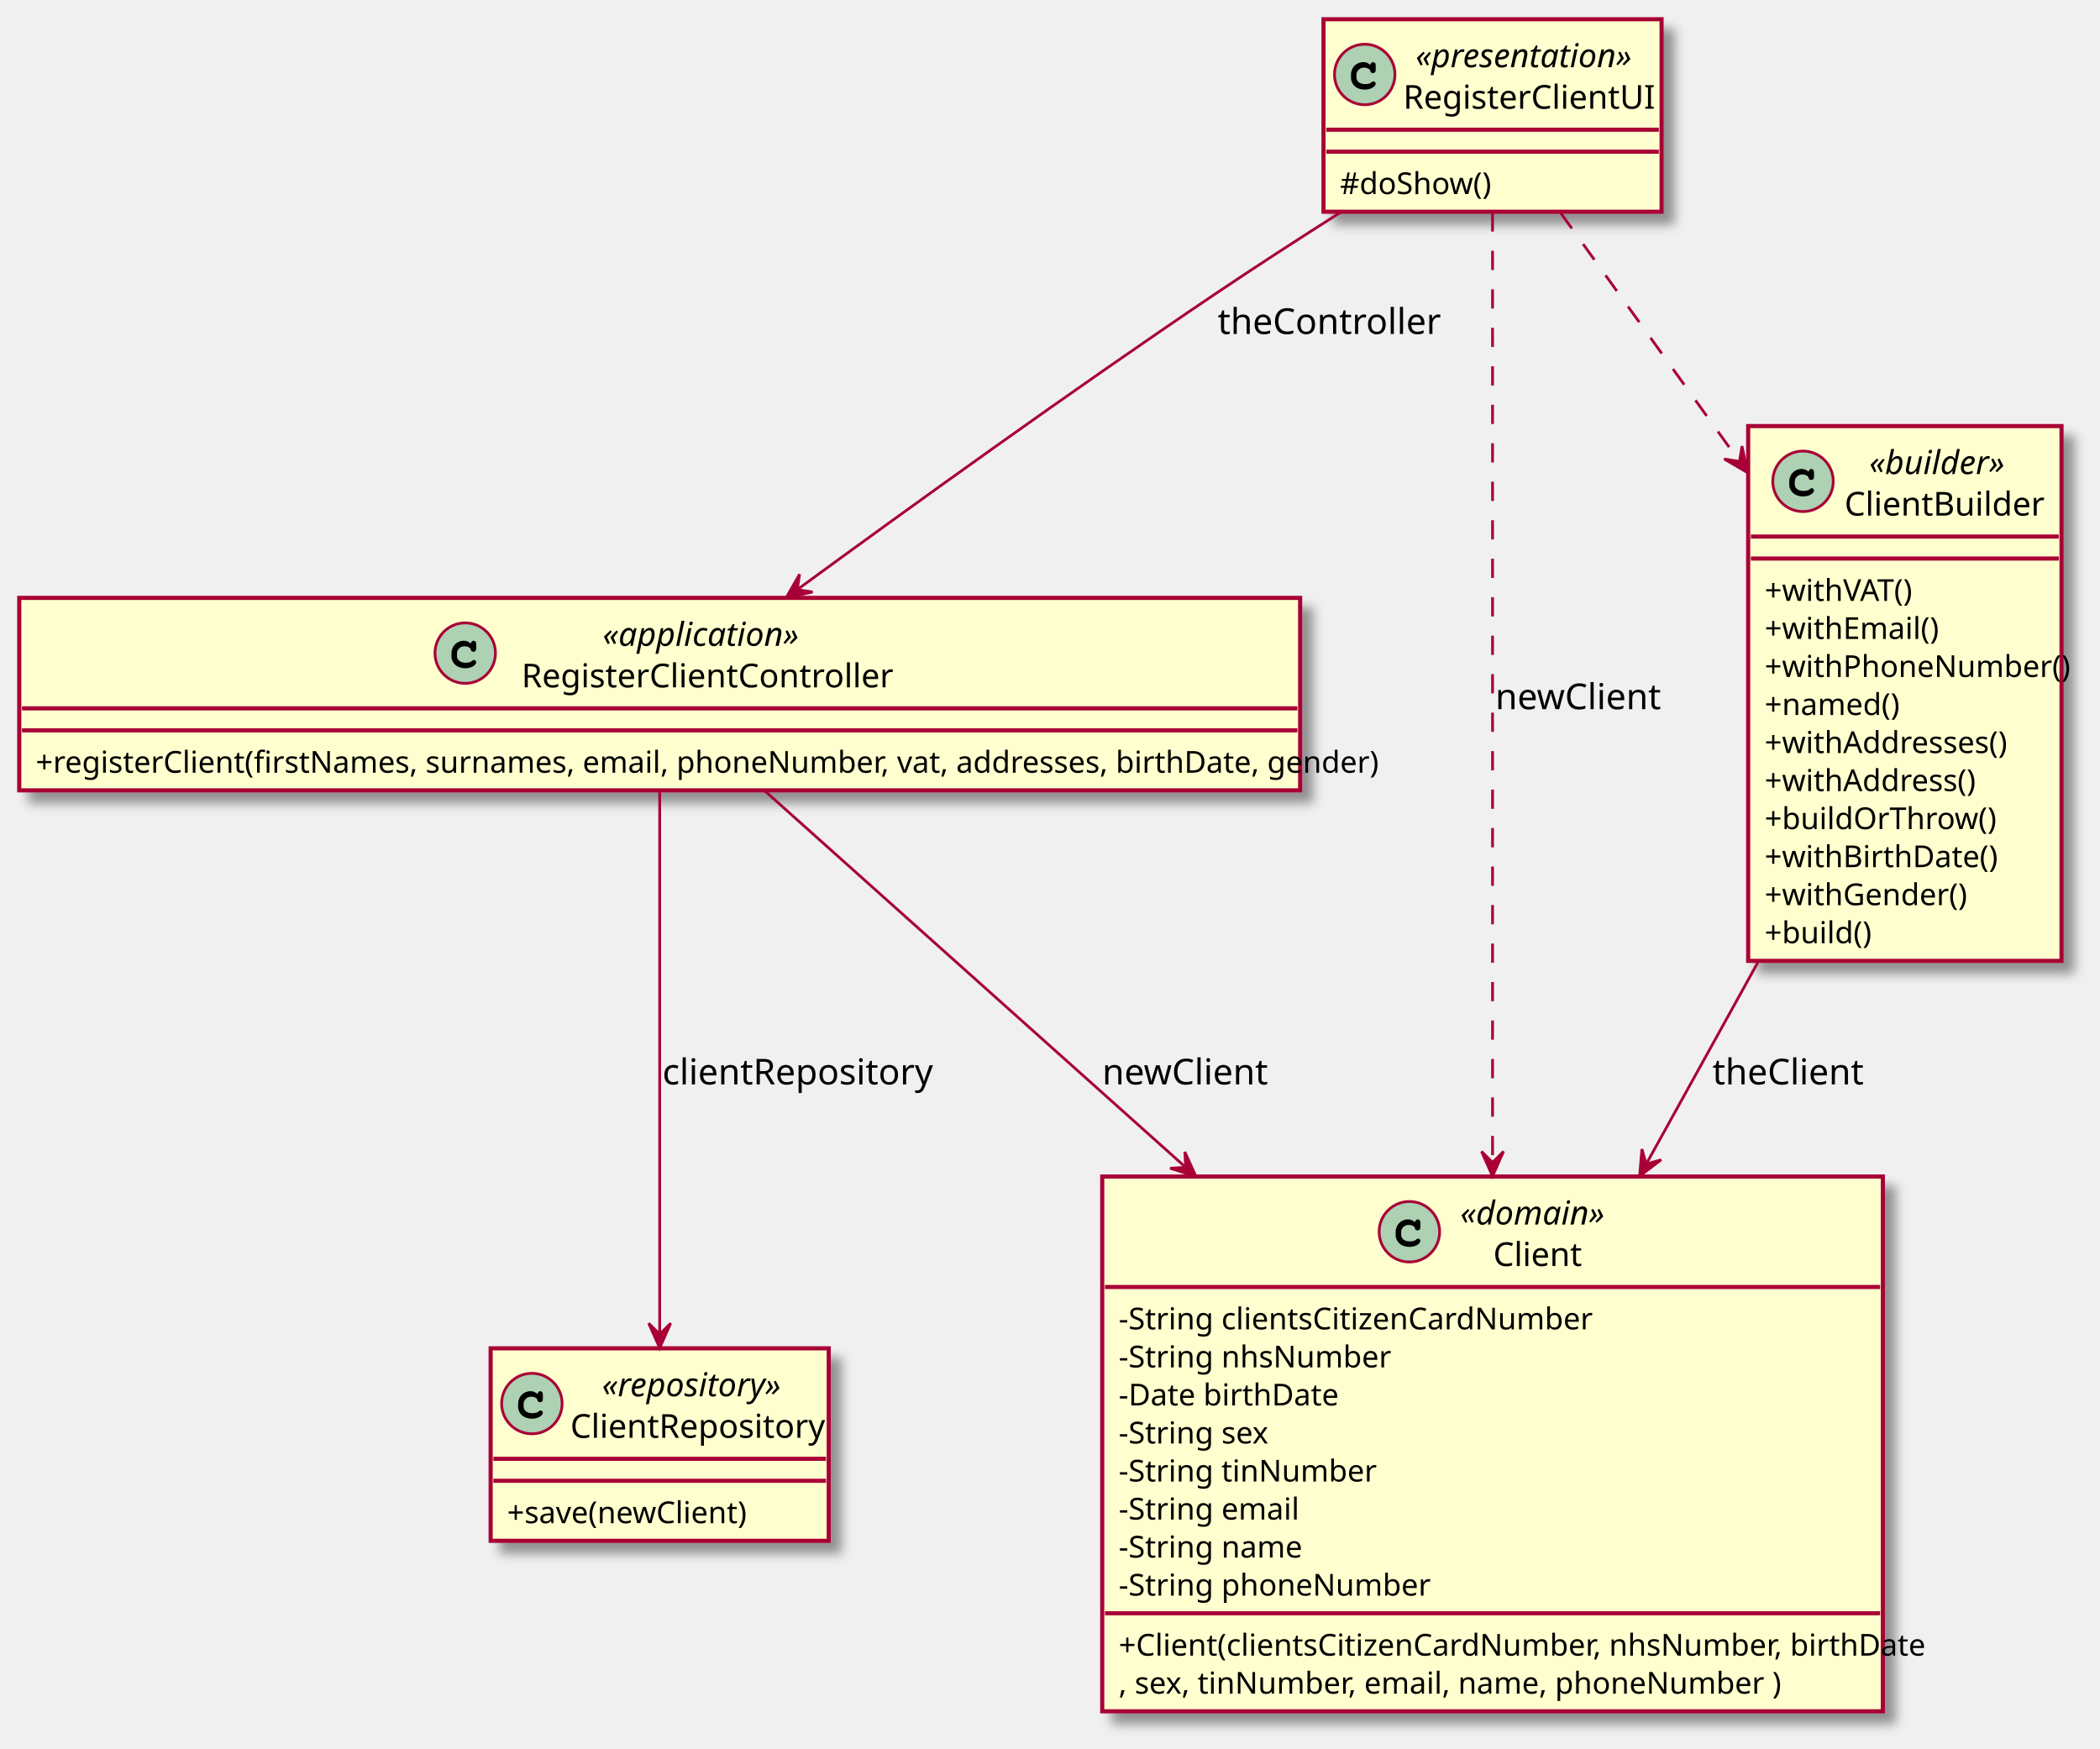
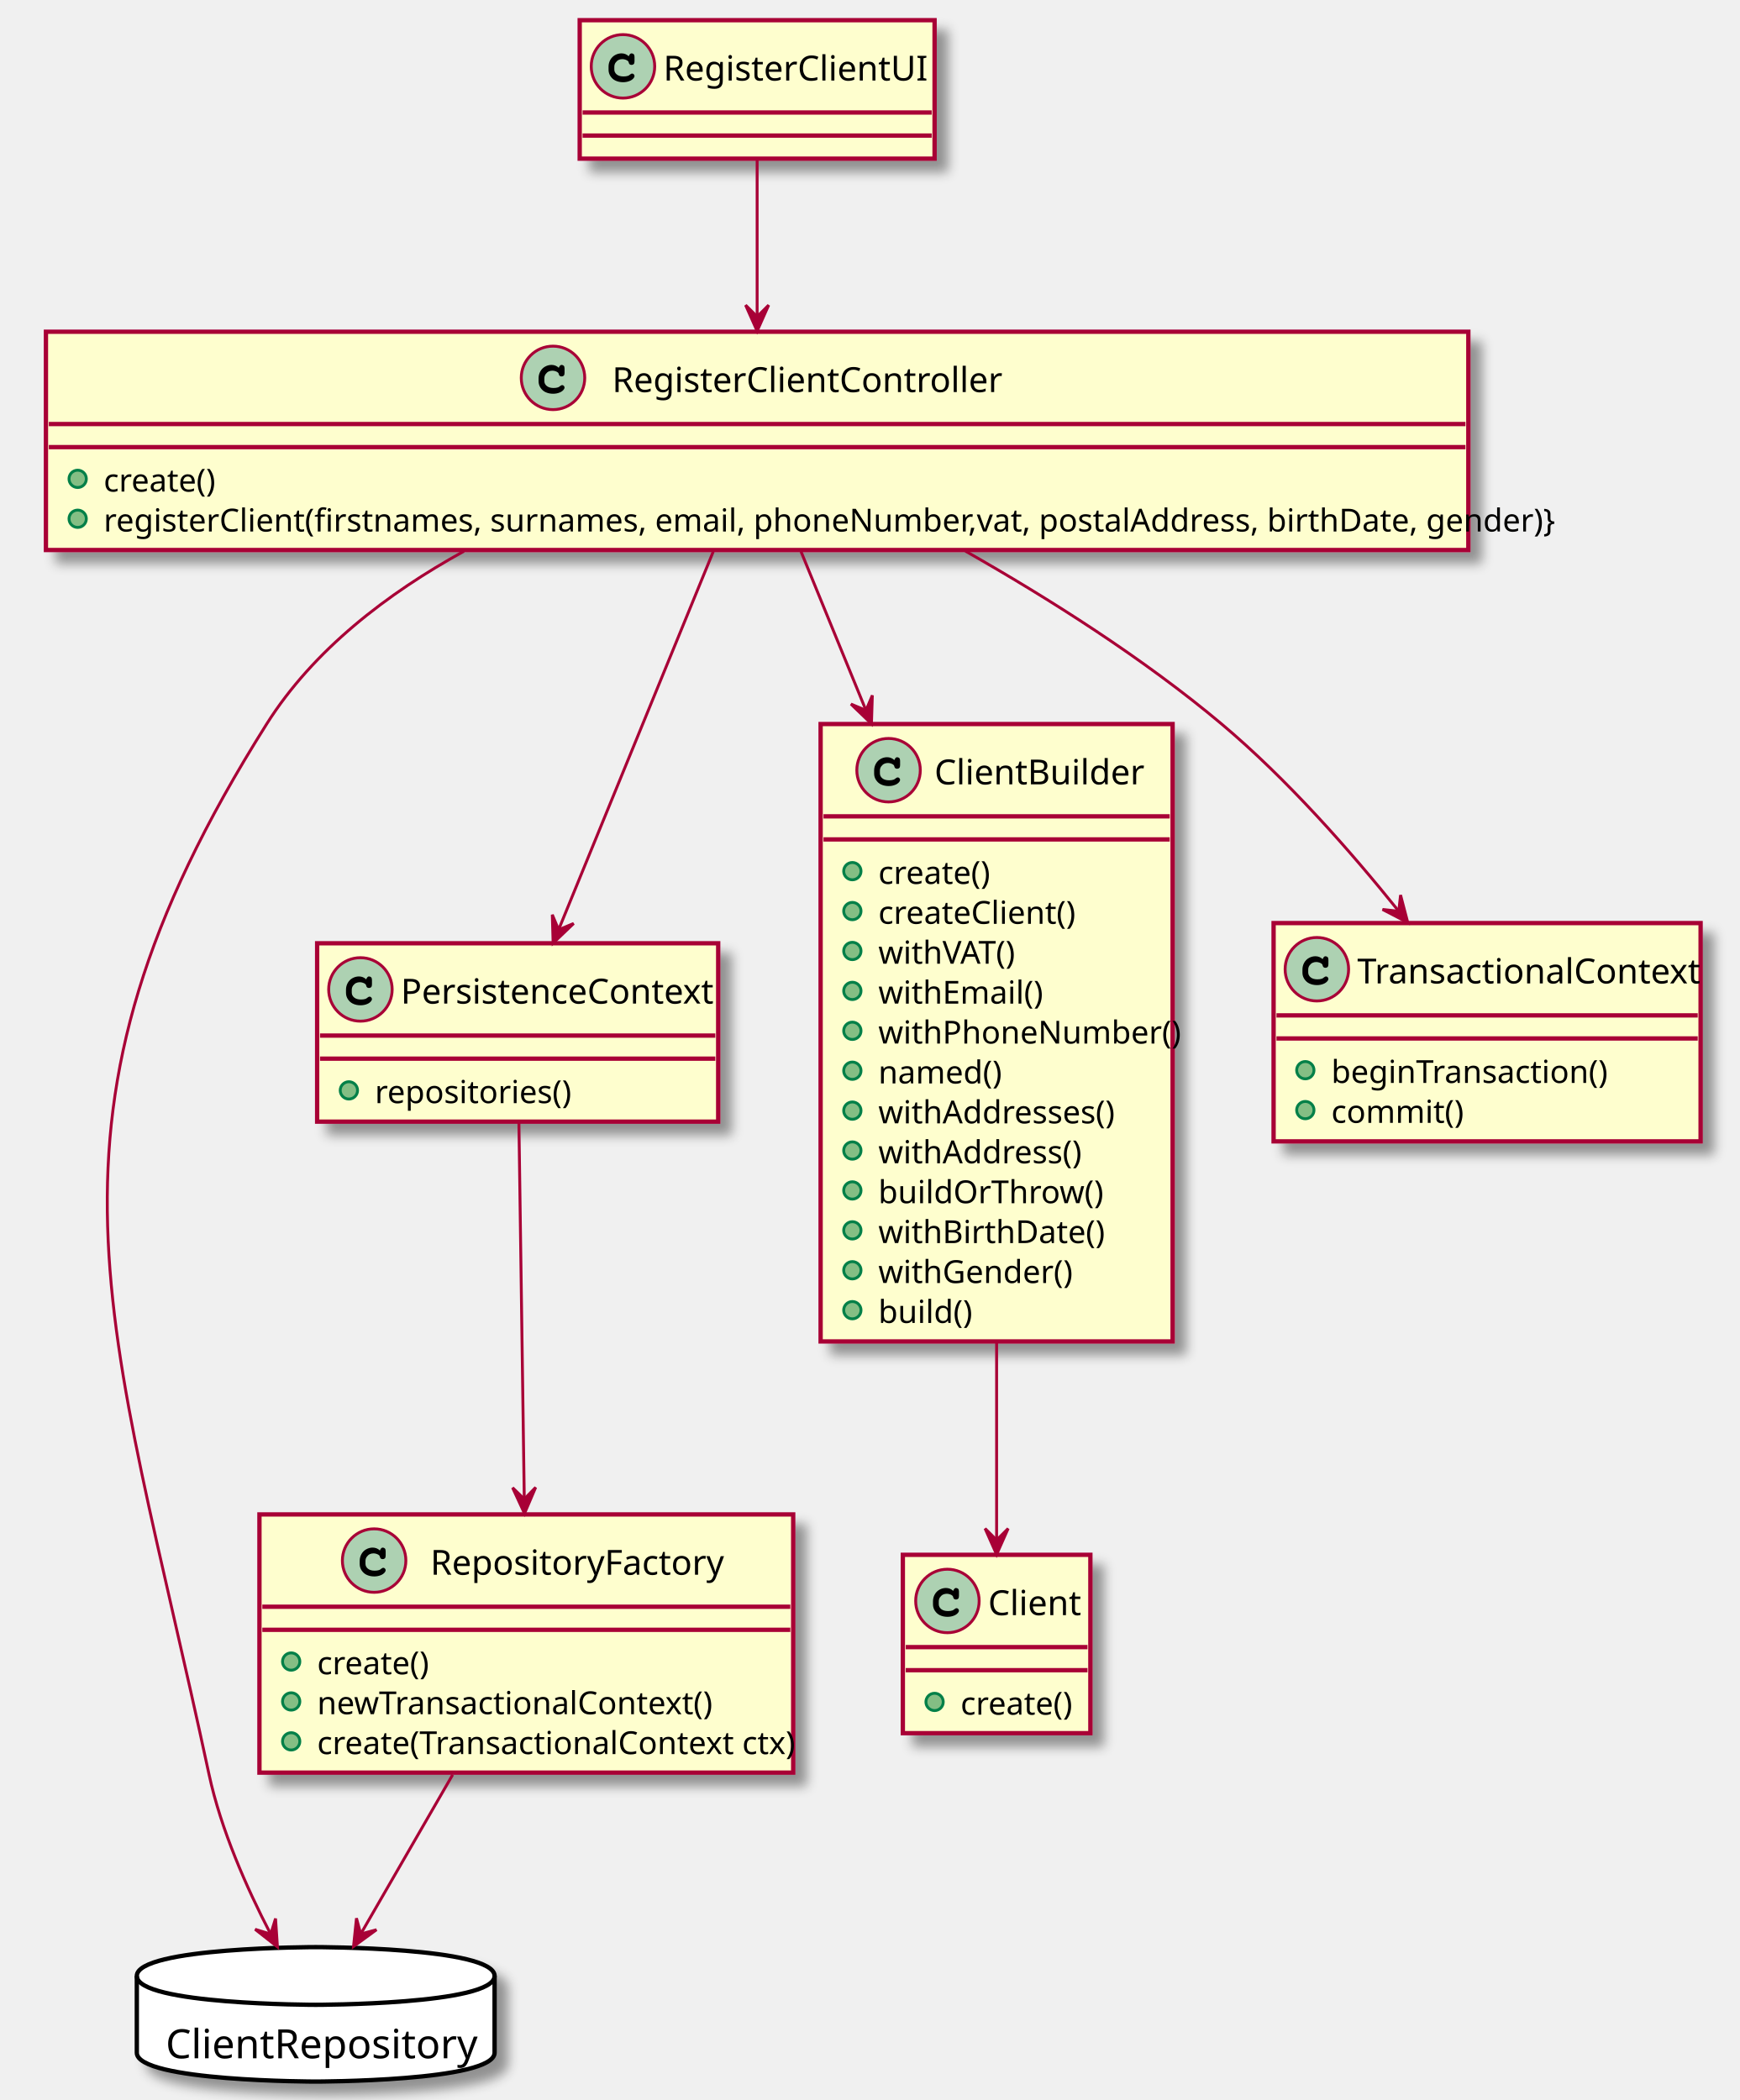
- <svg xmlns="http://www.w3.org/2000/svg" contentScriptType="application/ecmascript" contentStyleType="text/css" height="636px" preserveAspectRatio="none" style="width:764px;height:636px;" version="1.1" viewBox="0 0 764 636" width="764px" zoomAndPan="magnify">
+ <svg xmlns="http://www.w3.org/2000/svg" contentScriptType="application/ecmascript" contentStyleType="text/css" height="728px" preserveAspectRatio="none" style="width:603px;height:728px;" version="1.1" viewBox="0 0 603 728" width="603px" zoomAndPan="magnify">
  <defs>
-     <filter height="300%" id="f1uwm92klzu4pe" width="300%" x="-1" y="-1">
+     <filter height="300%" id="febih78esv2c2" width="300%" x="-1" y="-1">
      <feGaussianBlur result="blurOut" stdDeviation="2.0" />
      <feColorMatrix in="blurOut" result="blurOut2" type="matrix" values="0 0 0 0 0 0 0 0 0 0 0 0 0 0 0 0 0 0 .4 0" />
      <feOffset dx="4.0" dy="4.0" in="blurOut2" result="blurOut3" />
      <feBlend in="SourceGraphic" in2="blurOut3" mode="normal" />
    </filter>
  </defs>
  <g>
-     <rect codeLine="48" fill="#FEFECE" filter="url(#f1uwm92klzu4pe)" height="70.023" id="RegisterClientUI" style="stroke:#A80036;stroke-width:1.5;" width="123" x="481.5" y="7" />
-     <ellipse cx="496.5" cy="27.094" fill="#ADD1B2" rx="11" ry="11" style="stroke:#A80036;stroke-width:1.0;" />
-     <path d="M498.5,23.594 Q498.703,23.094 498.938,22.844 Q499.172,22.594 499.438,22.594 Q499.906,22.594 500.203,22.875 Q500.5,23.156 500.5,23.812 L500.5,25.375 Q500.5,26.031 500.219,26.312 Q499.938,26.594 499.5,26.594 Q499.109,26.594 498.859,26.422 Q498.609,26.25 498.5,25.797 Q498.453,25.484 498.281,25.312 Q497.969,24.984 497.406,24.797 Q496.844,24.594 496.281,24.594 Q495.578,24.594 494.984,24.875 Q494.406,25.156 493.953,25.781 Q493.5,26.406 493.5,27.266 L493.5,28.188 Q493.5,29.219 494.344,29.906 Q495.188,30.594 496.688,30.594 Q497.578,30.594 498.203,30.391 Q498.562,30.281 498.969,29.922 Q499.234,29.719 499.375,29.656 Q499.516,29.594 499.688,29.594 Q500.016,29.594 500.25,29.859 Q500.5,30.109 500.5,30.469 Q500.5,30.812 500.156,31.219 Q499.656,31.812 498.859,32.141 Q497.812,32.594 496.531,32.594 Q495.031,32.594 493.828,32 Q492.859,31.531 492.172,30.516 Q491.5,29.5 491.5,28.297 L491.5,27.203 Q491.5,25.953 492.094,24.859 Q492.703,23.766 493.75,23.188 Q494.812,22.594 496,22.594 Q496.719,22.594 497.344,22.844 Q497.969,23.094 498.5,23.594 Z " fill="#000000" />
-     <text fill="#000000" font-family="sans-serif" font-size="12" font-style="italic" lengthAdjust="spacing" textLength="82" x="515" y="24.457">«presentation»</text>
-     <text fill="#000000" font-family="sans-serif" font-size="12" lengthAdjust="spacing" textLength="91" x="510.5" y="39.551">RegisterClientUI</text>
-     <line style="stroke:#A80036;stroke-width:1.5;" x1="482.5" x2="603.5" y1="47.188" y2="47.188" />
-     <line style="stroke:#A80036;stroke-width:1.5;" x1="482.5" x2="603.5" y1="55.188" y2="55.188" />
-     <text fill="#000000" font-family="sans-serif" font-size="11" lengthAdjust="spacing" textLength="55" x="487.5" y="70.606">#doShow()</text>
-     <rect codeLine="44" fill="#FEFECE" filter="url(#f1uwm92klzu4pe)" height="70.023" id="RegisterClientController" style="stroke:#A80036;stroke-width:1.5;" width="466" x="7" y="217.5" />
-     <ellipse cx="169.25" cy="237.594" fill="#ADD1B2" rx="11" ry="11" style="stroke:#A80036;stroke-width:1.0;" />
-     <path d="M171.25,234.094 Q171.453,233.594 171.688,233.344 Q171.922,233.094 172.188,233.094 Q172.656,233.094 172.953,233.375 Q173.25,233.656 173.25,234.312 L173.25,235.875 Q173.25,236.531 172.969,236.812 Q172.688,237.094 172.25,237.094 Q171.859,237.094 171.609,236.922 Q171.359,236.75 171.25,236.297 Q171.203,235.984 171.031,235.812 Q170.719,235.484 170.156,235.297 Q169.594,235.094 169.031,235.094 Q168.328,235.094 167.734,235.375 Q167.156,235.656 166.703,236.281 Q166.25,236.906 166.25,237.766 L166.25,238.688 Q166.25,239.719 167.094,240.406 Q167.938,241.094 169.438,241.094 Q170.328,241.094 170.953,240.891 Q171.312,240.781 171.719,240.422 Q171.984,240.219 172.125,240.156 Q172.266,240.094 172.438,240.094 Q172.766,240.094 173,240.359 Q173.25,240.609 173.25,240.969 Q173.25,241.312 172.906,241.719 Q172.406,242.312 171.609,242.641 Q170.562,243.094 169.281,243.094 Q167.781,243.094 166.578,242.5 Q165.609,242.031 164.922,241.016 Q164.25,240 164.25,238.797 L164.25,237.703 Q164.25,236.453 164.844,235.359 Q165.453,234.266 166.5,233.688 Q167.562,233.094 168.75,233.094 Q169.469,233.094 170.094,233.344 Q170.719,233.594 171.25,234.094 Z " fill="#000000" />
-     <text fill="#000000" font-family="sans-serif" font-size="12" font-style="italic" lengthAdjust="spacing" textLength="74" x="219.25" y="234.957">«application»</text>
-     <text fill="#000000" font-family="sans-serif" font-size="12" lengthAdjust="spacing" textLength="133" x="189.75" y="250.051">RegisterClientController</text>
-     <line style="stroke:#A80036;stroke-width:1.5;" x1="8" x2="472" y1="257.688" y2="257.688" />
-     <line style="stroke:#A80036;stroke-width:1.5;" x1="8" x2="472" y1="265.688" y2="265.688" />
-     <text fill="#000000" font-family="sans-serif" font-size="11" lengthAdjust="spacing" textLength="454" x="13" y="281.106">+registerClient(firstNames, surnames, email, phoneNumber, vat, addresses, birthDate, gender)</text>
-     <rect codeLine="10" fill="#FEFECE" filter="url(#f1uwm92klzu4pe)" height="194.547" id="Client" style="stroke:#A80036;stroke-width:1.5;" width="284" x="401" y="428" />
-     <ellipse cx="512.75" cy="448.094" fill="#ADD1B2" rx="11" ry="11" style="stroke:#A80036;stroke-width:1.0;" />
-     <path d="M514.75,444.594 Q514.953,444.094 515.188,443.844 Q515.422,443.594 515.688,443.594 Q516.156,443.594 516.453,443.875 Q516.75,444.156 516.75,444.812 L516.75,446.375 Q516.75,447.031 516.469,447.312 Q516.188,447.594 515.75,447.594 Q515.359,447.594 515.109,447.422 Q514.859,447.25 514.75,446.797 Q514.703,446.484 514.531,446.312 Q514.219,445.984 513.656,445.797 Q513.094,445.594 512.531,445.594 Q511.828,445.594 511.234,445.875 Q510.656,446.156 510.203,446.781 Q509.75,447.406 509.75,448.266 L509.75,449.188 Q509.75,450.219 510.594,450.906 Q511.438,451.594 512.938,451.594 Q513.828,451.594 514.453,451.391 Q514.812,451.281 515.219,450.922 Q515.484,450.719 515.625,450.656 Q515.766,450.594 515.938,450.594 Q516.266,450.594 516.5,450.859 Q516.75,451.109 516.75,451.469 Q516.75,451.812 516.406,452.219 Q515.906,452.812 515.109,453.141 Q514.062,453.594 512.781,453.594 Q511.281,453.594 510.078,453 Q509.109,452.531 508.422,451.516 Q507.75,450.5 507.75,449.297 L507.75,448.203 Q507.75,446.953 508.344,445.859 Q508.953,444.766 510,444.188 Q511.062,443.594 512.25,443.594 Q512.969,443.594 513.594,443.844 Q514.219,444.094 514.75,444.594 Z " fill="#000000" />
-     <text fill="#000000" font-family="sans-serif" font-size="12" font-style="italic" lengthAdjust="spacing" textLength="56" x="531.25" y="445.457">«domain»</text>
-     <text fill="#000000" font-family="sans-serif" font-size="12" lengthAdjust="spacing" textLength="32" x="543.25" y="460.551">Client</text>
-     <line style="stroke:#A80036;stroke-width:1.5;" x1="402" x2="684" y1="468.188" y2="468.188" />
-     <text fill="#000000" font-family="sans-serif" font-size="11" lengthAdjust="spacing" textLength="158" x="407" y="483.606">-String clientsCitizenCardNumber</text>
-     <text fill="#000000" font-family="sans-serif" font-size="11" lengthAdjust="spacing" textLength="90" x="407" y="497.442">-String nhsNumber</text>
-     <text fill="#000000" font-family="sans-serif" font-size="11" lengthAdjust="spacing" textLength="72" x="407" y="511.278">-Date birthDate</text>
-     <text fill="#000000" font-family="sans-serif" font-size="11" lengthAdjust="spacing" textLength="53" x="407" y="525.114">-String sex</text>
-     <text fill="#000000" font-family="sans-serif" font-size="11" lengthAdjust="spacing" textLength="83" x="407" y="538.95">-String tinNumber</text>
-     <text fill="#000000" font-family="sans-serif" font-size="11" lengthAdjust="spacing" textLength="59" x="407" y="552.786">-String email</text>
-     <text fill="#000000" font-family="sans-serif" font-size="11" lengthAdjust="spacing" textLength="61" x="407" y="566.622">-String name</text>
-     <text fill="#000000" font-family="sans-serif" font-size="11" lengthAdjust="spacing" textLength="102" x="407" y="580.458">-String phoneNumber</text>
-     <line style="stroke:#A80036;stroke-width:1.5;" x1="402" x2="684" y1="586.875" y2="586.875" />
-     <text fill="#000000" font-family="sans-serif" font-size="11" lengthAdjust="spacing" textLength="269" x="407" y="602.294">+Client(clientsCitizenCardNumber, nhsNumber, birthDate</text>
-     <text fill="#000000" font-family="sans-serif" font-size="11" lengthAdjust="spacing" textLength="220" x="407" y="616.13">, sex, tinNumber, email, name, phoneNumber )</text>
-     <rect codeLine="22" fill="#FEFECE" filter="url(#f1uwm92klzu4pe)" height="70.023" id="ClientRepository" style="stroke:#A80036;stroke-width:1.5;" width="123" x="178.5" y="490.5" />
-     <ellipse cx="193.5" cy="510.594" fill="#ADD1B2" rx="11" ry="11" style="stroke:#A80036;stroke-width:1.0;" />
-     <path d="M195.5,507.094 Q195.703,506.594 195.938,506.344 Q196.172,506.094 196.438,506.094 Q196.906,506.094 197.203,506.375 Q197.5,506.656 197.5,507.312 L197.5,508.875 Q197.5,509.531 197.219,509.812 Q196.938,510.094 196.5,510.094 Q196.109,510.094 195.859,509.922 Q195.609,509.75 195.5,509.297 Q195.453,508.984 195.281,508.812 Q194.969,508.484 194.406,508.297 Q193.844,508.094 193.281,508.094 Q192.578,508.094 191.984,508.375 Q191.406,508.656 190.953,509.281 Q190.5,509.906 190.5,510.766 L190.5,511.688 Q190.5,512.719 191.344,513.406 Q192.188,514.094 193.688,514.094 Q194.578,514.094 195.203,513.891 Q195.562,513.781 195.969,513.422 Q196.234,513.219 196.375,513.156 Q196.516,513.094 196.688,513.094 Q197.016,513.094 197.25,513.359 Q197.5,513.609 197.5,513.969 Q197.5,514.312 197.156,514.719 Q196.656,515.312 195.859,515.641 Q194.812,516.094 193.531,516.094 Q192.031,516.094 190.828,515.5 Q189.859,515.031 189.172,514.016 Q188.5,513 188.5,511.797 L188.5,510.703 Q188.5,509.453 189.094,508.359 Q189.703,507.266 190.75,506.688 Q191.812,506.094 193,506.094 Q193.719,506.094 194.344,506.344 Q194.969,506.594 195.5,507.094 Z " fill="#000000" />
-     <text fill="#000000" font-family="sans-serif" font-size="12" font-style="italic" lengthAdjust="spacing" textLength="68" x="219" y="507.957">«repository»</text>
-     <text fill="#000000" font-family="sans-serif" font-size="12" lengthAdjust="spacing" textLength="91" x="207.5" y="523.051">ClientRepository</text>
-     <line style="stroke:#A80036;stroke-width:1.5;" x1="179.5" x2="300.5" y1="530.688" y2="530.688" />
-     <line style="stroke:#A80036;stroke-width:1.5;" x1="179.5" x2="300.5" y1="538.688" y2="538.688" />
-     <text fill="#000000" font-family="sans-serif" font-size="11" lengthAdjust="spacing" textLength="86" x="184.5" y="554.106">+save(newClient)</text>
-     <rect codeLine="27" fill="#FEFECE" filter="url(#f1uwm92klzu4pe)" height="194.547" id="ClientBuilder" style="stroke:#A80036;stroke-width:1.5;" width="114" x="636" y="155" />
-     <ellipse cx="655.95" cy="175.094" fill="#ADD1B2" rx="11" ry="11" style="stroke:#A80036;stroke-width:1.0;" />
-     <path d="M657.95,171.594 Q658.153,171.094 658.388,170.844 Q658.622,170.594 658.888,170.594 Q659.356,170.594 659.653,170.875 Q659.95,171.156 659.95,171.812 L659.95,173.375 Q659.95,174.031 659.669,174.312 Q659.388,174.594 658.95,174.594 Q658.559,174.594 658.309,174.422 Q658.059,174.25 657.95,173.797 Q657.903,173.484 657.731,173.312 Q657.419,172.984 656.856,172.797 Q656.294,172.594 655.731,172.594 Q655.028,172.594 654.434,172.875 Q653.856,173.156 653.403,173.781 Q652.95,174.406 652.95,175.266 L652.95,176.188 Q652.95,177.219 653.794,177.906 Q654.638,178.594 656.138,178.594 Q657.028,178.594 657.653,178.391 Q658.013,178.281 658.419,177.922 Q658.684,177.719 658.825,177.656 Q658.966,177.594 659.138,177.594 Q659.466,177.594 659.7,177.859 Q659.95,178.109 659.95,178.469 Q659.95,178.812 659.606,179.219 Q659.106,179.812 658.309,180.141 Q657.263,180.594 655.981,180.594 Q654.481,180.594 653.278,180 Q652.309,179.531 651.622,178.516 Q650.95,177.5 650.95,176.297 L650.95,175.203 Q650.95,173.953 651.544,172.859 Q652.153,171.766 653.2,171.188 Q654.263,170.594 655.45,170.594 Q656.169,170.594 656.794,170.844 Q657.419,171.094 657.95,171.594 Z " fill="#000000" />
-     <text fill="#000000" font-family="sans-serif" font-size="12" font-style="italic" lengthAdjust="spacing" textLength="53" x="680.05" y="172.457">«builder»</text>
-     <text fill="#000000" font-family="sans-serif" font-size="12" lengthAdjust="spacing" textLength="71" x="671.05" y="187.551">ClientBuilder</text>
-     <line style="stroke:#A80036;stroke-width:1.5;" x1="637" x2="749" y1="195.188" y2="195.188" />
-     <line style="stroke:#A80036;stroke-width:1.5;" x1="637" x2="749" y1="203.188" y2="203.188" />
-     <text fill="#000000" font-family="sans-serif" font-size="11" lengthAdjust="spacing" textLength="57" x="642" y="218.606">+withVAT()</text>
-     <text fill="#000000" font-family="sans-serif" font-size="11" lengthAdjust="spacing" textLength="59" x="642" y="232.442">+withEmail()</text>
-     <text fill="#000000" font-family="sans-serif" font-size="11" lengthAdjust="spacing" textLength="102" x="642" y="246.278">+withPhoneNumber()</text>
-     <text fill="#000000" font-family="sans-serif" font-size="11" lengthAdjust="spacing" textLength="46" x="642" y="260.114">+named()</text>
-     <text fill="#000000" font-family="sans-serif" font-size="11" lengthAdjust="spacing" textLength="89" x="642" y="273.95">+withAddresses()</text>
-     <text fill="#000000" font-family="sans-serif" font-size="11" lengthAdjust="spacing" textLength="77" x="642" y="287.786">+withAddress()</text>
-     <text fill="#000000" font-family="sans-serif" font-size="11" lengthAdjust="spacing" textLength="80" x="642" y="301.622">+buildOrThrow()</text>
-     <text fill="#000000" font-family="sans-serif" font-size="11" lengthAdjust="spacing" textLength="79" x="642" y="315.458">+withBirthDate()</text>
-     <text fill="#000000" font-family="sans-serif" font-size="11" lengthAdjust="spacing" textLength="71" x="642" y="329.294">+withGender()</text>
-     <text fill="#000000" font-family="sans-serif" font-size="11" lengthAdjust="spacing" textLength="36" x="642" y="343.13">+build()</text>
-     <path codeLine="53" d="M487.86,77.15 C472.87,86.65 456.72,97.08 442,107 C389.56,142.33 330.91,184.61 290.37,214.27 " fill="none" id="RegisterClientUI-to-RegisterClientController" style="stroke:#A80036;stroke-width:1.0;" />
-     <polygon fill="#A80036" points="286.01,217.46,295.632,215.359,290.041,214.501,290.898,208.91,286.01,217.46" style="stroke:#A80036;stroke-width:1.0;" />
-     <text fill="#000000" font-family="sans-serif" font-size="13" lengthAdjust="spacing" textLength="73" x="443" y="121.495">theController</text>
-     <path codeLine="54" d="M278.07,287.55 C316.41,321.84 377.42,376.41 431.24,424.54 " fill="none" id="RegisterClientController-to-Client" style="stroke:#A80036;stroke-width:1.0;" />
-     <polygon fill="#A80036" points="435.1,428,431.05,419.022,431.37,424.67,425.722,424.99,435.1,428" style="stroke:#A80036;stroke-width:1.0;" />
-     <text fill="#000000" font-family="sans-serif" font-size="13" lengthAdjust="spacing" textLength="56" x="401" y="394.495">newClient</text>
-     <path codeLine="55" d="M240,287.55 C240,337.95 240,432.18 240,485.36 " fill="none" id="RegisterClientController-to-ClientRepository" style="stroke:#A80036;stroke-width:1.0;" />
-     <polygon fill="#A80036" points="240,490.38,244,481.38,240,485.38,236,481.38,240,490.38" style="stroke:#A80036;stroke-width:1.0;" />
-     <text fill="#000000" font-family="sans-serif" font-size="13" lengthAdjust="spacing" textLength="93" x="241" y="394.495">clientRepository</text>
-     <path codeLine="59" d="M543,77.24 C543,148.3 543,314.2 543,422.75 " fill="none" id="RegisterClientUI-to-Client" style="stroke:#A80036;stroke-width:1.0;stroke-dasharray:7.0,7.0;" />
-     <polygon fill="#A80036" points="543,427.88,547,418.88,543,422.88,539,418.88,543,427.88" style="stroke:#A80036;stroke-width:1.0;" />
-     <text fill="#000000" font-family="sans-serif" font-size="13" lengthAdjust="spacing" textLength="56" x="544" y="257.995">newClient</text>
-     <path codeLine="61" d="M639.48,350.19 C626.33,373.94 612.22,399.44 598.96,423.39 " fill="none" id="ClientBuilder-to-Client" style="stroke:#A80036;stroke-width:1.0;" />
-     <polygon fill="#A80036" points="596.5,427.85,604.353,421.906,598.917,423.473,597.35,418.038,596.5,427.85" style="stroke:#A80036;stroke-width:1.0;" />
-     <text fill="#000000" font-family="sans-serif" font-size="13" lengthAdjust="spacing" textLength="51" x="623" y="394.495">theClient</text>
-     <path codeLine="62" d="M567.77,77.43 C585.45,102 610.02,136.16 632.72,167.71 " fill="none" id="RegisterClientUI-to-ClientBuilder" style="stroke:#A80036;stroke-width:1.0;stroke-dasharray:7.0,7.0;" />
-     <polygon fill="#A80036" points="635.76,171.94,633.758,162.297,632.843,167.879,627.261,166.964,635.76,171.94" style="stroke:#A80036;stroke-width:1.0;" />
+     <path d="M47.42,685 C47.42,675 109.42,675 109.42,675 C109.42,675 171.42,675 171.42,685 L171.42,711.609 C171.42,721.609 109.42,721.609 109.42,721.609 C109.42,721.609 47.42,721.609 47.42,711.609 L47.42,685 " fill="#FFFFFF" filter="url(#febih78esv2c2)" style="stroke:#000000;stroke-width:1.5;" />
+     <path d="M47.42,685 C47.42,695 109.42,695 109.42,695 C109.42,695 171.42,695 171.42,685 " fill="none" style="stroke:#000000;stroke-width:1.5;" />
+     <text fill="#000000" font-family="sans-serif" font-size="14" lengthAdjust="spacing" textLength="104" x="57.42" y="713.533">ClientRepository</text>
+     <rect codeLine="1" fill="#FEFECE" filter="url(#febih78esv2c2)" height="48" id="RegisterClientUI" style="stroke:#A80036;stroke-width:1.5;" width="123" x="200.92" y="7" />
+     <ellipse cx="215.92" cy="23" fill="#ADD1B2" rx="11" ry="11" style="stroke:#A80036;stroke-width:1.0;" />
+     <path d="M217.92,19.5 Q218.123,19 218.357,18.75 Q218.592,18.5 218.857,18.5 Q219.326,18.5 219.623,18.781 Q219.92,19.062 219.92,19.719 L219.92,21.281 Q219.92,21.938 219.639,22.219 Q219.357,22.5 218.92,22.5 Q218.529,22.5 218.279,22.328 Q218.029,22.156 217.92,21.703 Q217.873,21.391 217.701,21.219 Q217.389,20.891 216.826,20.703 Q216.264,20.5 215.701,20.5 Q214.998,20.5 214.404,20.781 Q213.826,21.062 213.373,21.688 Q212.92,22.312 212.92,23.172 L212.92,24.094 Q212.92,25.125 213.764,25.812 Q214.607,26.5 216.107,26.5 Q216.998,26.5 217.623,26.297 Q217.982,26.188 218.389,25.828 Q218.654,25.625 218.795,25.562 Q218.936,25.5 219.107,25.5 Q219.436,25.5 219.67,25.766 Q219.92,26.016 219.92,26.375 Q219.92,26.719 219.576,27.125 Q219.076,27.719 218.279,28.047 Q217.232,28.5 215.951,28.5 Q214.451,28.5 213.248,27.906 Q212.279,27.438 211.592,26.422 Q210.92,25.406 210.92,24.203 L210.92,23.109 Q210.92,21.859 211.514,20.766 Q212.123,19.672 213.17,19.094 Q214.232,18.5 215.42,18.5 Q216.139,18.5 216.764,18.75 Q217.389,19 217.92,19.5 Z " fill="#000000" />
+     <text fill="#000000" font-family="sans-serif" font-size="12" lengthAdjust="spacing" textLength="91" x="229.92" y="27.91">RegisterClientUI</text>
+     <line style="stroke:#A80036;stroke-width:1.5;" x1="201.92" x2="322.92" y1="39" y2="39" />
+     <line style="stroke:#A80036;stroke-width:1.5;" x1="201.92" x2="322.92" y1="47" y2="47" />
+     <rect codeLine="4" fill="#FEFECE" filter="url(#febih78esv2c2)" height="75.672" id="RegisterClientController" style="stroke:#A80036;stroke-width:1.5;" width="493" x="15.92" y="115" />
+     <ellipse cx="191.67" cy="131" fill="#ADD1B2" rx="11" ry="11" style="stroke:#A80036;stroke-width:1.0;" />
+     <path d="M193.67,127.5 Q193.873,127 194.107,126.75 Q194.342,126.5 194.607,126.5 Q195.076,126.5 195.373,126.781 Q195.67,127.062 195.67,127.719 L195.67,129.281 Q195.67,129.938 195.389,130.219 Q195.107,130.5 194.67,130.5 Q194.279,130.5 194.029,130.328 Q193.779,130.156 193.67,129.703 Q193.623,129.391 193.451,129.219 Q193.139,128.891 192.576,128.703 Q192.014,128.5 191.451,128.5 Q190.748,128.5 190.154,128.781 Q189.576,129.062 189.123,129.688 Q188.67,130.312 188.67,131.172 L188.67,132.094 Q188.67,133.125 189.514,133.812 Q190.357,134.5 191.857,134.5 Q192.748,134.5 193.373,134.297 Q193.732,134.188 194.139,133.828 Q194.404,133.625 194.545,133.562 Q194.686,133.5 194.857,133.5 Q195.186,133.5 195.42,133.766 Q195.67,134.016 195.67,134.375 Q195.67,134.719 195.326,135.125 Q194.826,135.719 194.029,136.047 Q192.982,136.5 191.701,136.5 Q190.201,136.5 188.998,135.906 Q188.029,135.438 187.342,134.422 Q186.67,133.406 186.67,132.203 L186.67,131.109 Q186.67,129.859 187.264,128.766 Q187.873,127.672 188.92,127.094 Q189.982,126.5 191.17,126.5 Q191.889,126.5 192.514,126.75 Q193.139,127 193.67,127.5 Z " fill="#000000" />
+     <text fill="#000000" font-family="sans-serif" font-size="12" lengthAdjust="spacing" textLength="133" x="212.17" y="135.91">RegisterClientController</text>
+     <line style="stroke:#A80036;stroke-width:1.5;" x1="16.92" x2="507.92" y1="147" y2="147" />
+     <line style="stroke:#A80036;stroke-width:1.5;" x1="16.92" x2="507.92" y1="155" y2="155" />
+     <ellipse cx="26.92" cy="166" fill="#84BE84" rx="3" ry="3" style="stroke:#038048;stroke-width:1.0;" />
+     <text fill="#000000" font-family="sans-serif" font-size="11" lengthAdjust="spacing" textLength="39" x="35.92" y="170.419">create()</text>
+     <ellipse cx="26.92" cy="179.836" fill="#84BE84" rx="3" ry="3" style="stroke:#038048;stroke-width:1.0;" />
+     <text fill="#000000" font-family="sans-serif" font-size="11" lengthAdjust="spacing" textLength="467" x="35.92" y="184.255">registerClient(firstnames, surnames, email, phoneNumber,vat, postalAddress, birthDate, gender)}</text>
+     <rect codeLine="10" fill="#FEFECE" filter="url(#febih78esv2c2)" height="61.836" id="PersistenceContext" style="stroke:#A80036;stroke-width:1.5;" width="139" x="109.92" y="327" />
+     <ellipse cx="124.92" cy="343" fill="#ADD1B2" rx="11" ry="11" style="stroke:#A80036;stroke-width:1.0;" />
+     <path d="M126.92,339.5 Q127.123,339 127.358,338.75 Q127.592,338.5 127.858,338.5 Q128.326,338.5 128.623,338.781 Q128.92,339.062 128.92,339.719 L128.92,341.281 Q128.92,341.938 128.639,342.219 Q128.357,342.5 127.92,342.5 Q127.529,342.5 127.279,342.328 Q127.029,342.156 126.92,341.703 Q126.873,341.391 126.701,341.219 Q126.389,340.891 125.826,340.703 Q125.264,340.5 124.701,340.5 Q123.998,340.5 123.404,340.781 Q122.826,341.062 122.373,341.688 Q121.92,342.312 121.92,343.172 L121.92,344.094 Q121.92,345.125 122.764,345.812 Q123.608,346.5 125.108,346.5 Q125.998,346.5 126.623,346.297 Q126.983,346.188 127.389,345.828 Q127.654,345.625 127.795,345.562 Q127.936,345.5 128.107,345.5 Q128.436,345.5 128.67,345.766 Q128.92,346.016 128.92,346.375 Q128.92,346.719 128.576,347.125 Q128.076,347.719 127.279,348.047 Q126.233,348.5 124.951,348.5 Q123.451,348.5 122.248,347.906 Q121.279,347.438 120.592,346.422 Q119.92,345.406 119.92,344.203 L119.92,343.109 Q119.92,341.859 120.514,340.766 Q121.123,339.672 122.17,339.094 Q123.233,338.5 124.42,338.5 Q125.139,338.5 125.764,338.75 Q126.389,339 126.92,339.5 Z " fill="#000000" />
+     <text fill="#000000" font-family="sans-serif" font-size="12" lengthAdjust="spacing" textLength="107" x="138.92" y="347.91">PersistenceContext</text>
+     <line style="stroke:#A80036;stroke-width:1.5;" x1="110.92" x2="247.92" y1="359" y2="359" />
+     <line style="stroke:#A80036;stroke-width:1.5;" x1="110.92" x2="247.92" y1="367" y2="367" />
+     <ellipse cx="120.92" cy="378" fill="#84BE84" rx="3" ry="3" style="stroke:#038048;stroke-width:1.0;" />
+     <text fill="#000000" font-family="sans-serif" font-size="11" lengthAdjust="spacing" textLength="65" x="129.92" y="382.419">repositories()</text>
+     <rect codeLine="14" fill="#FEFECE" filter="url(#febih78esv2c2)" height="89.508" id="RepositoryFactory" style="stroke:#A80036;stroke-width:1.5;" width="185" x="89.92" y="525" />
+     <ellipse cx="129.67" cy="541" fill="#ADD1B2" rx="11" ry="11" style="stroke:#A80036;stroke-width:1.0;" />
+     <path d="M131.67,537.5 Q131.873,537 132.107,536.75 Q132.342,536.5 132.607,536.5 Q133.076,536.5 133.373,536.781 Q133.67,537.062 133.67,537.719 L133.67,539.281 Q133.67,539.938 133.389,540.219 Q133.107,540.5 132.67,540.5 Q132.279,540.5 132.029,540.328 Q131.779,540.156 131.67,539.703 Q131.623,539.391 131.451,539.219 Q131.139,538.891 130.576,538.703 Q130.014,538.5 129.451,538.5 Q128.748,538.5 128.154,538.781 Q127.576,539.062 127.123,539.688 Q126.67,540.312 126.67,541.172 L126.67,542.094 Q126.67,543.125 127.514,543.812 Q128.357,544.5 129.857,544.5 Q130.748,544.5 131.373,544.297 Q131.732,544.188 132.139,543.828 Q132.404,543.625 132.545,543.562 Q132.686,543.5 132.857,543.5 Q133.186,543.5 133.42,543.766 Q133.67,544.016 133.67,544.375 Q133.67,544.719 133.326,545.125 Q132.826,545.719 132.029,546.047 Q130.982,546.5 129.701,546.5 Q128.201,546.5 126.998,545.906 Q126.029,545.438 125.342,544.422 Q124.67,543.406 124.67,542.203 L124.67,541.109 Q124.67,539.859 125.264,538.766 Q125.873,537.672 126.92,537.094 Q127.983,536.5 129.17,536.5 Q129.889,536.5 130.514,536.75 Q131.139,537 131.67,537.5 Z " fill="#000000" />
+     <text fill="#000000" font-family="sans-serif" font-size="12" lengthAdjust="spacing" textLength="98" x="149.17" y="545.91">RepositoryFactory</text>
+     <line style="stroke:#A80036;stroke-width:1.5;" x1="90.92" x2="273.92" y1="557" y2="557" />
+     <line style="stroke:#A80036;stroke-width:1.5;" x1="90.92" x2="273.92" y1="565" y2="565" />
+     <ellipse cx="100.92" cy="576" fill="#84BE84" rx="3" ry="3" style="stroke:#038048;stroke-width:1.0;" />
+     <text fill="#000000" font-family="sans-serif" font-size="11" lengthAdjust="spacing" textLength="39" x="109.92" y="580.419">create()</text>
+     <ellipse cx="100.92" cy="589.836" fill="#84BE84" rx="3" ry="3" style="stroke:#038048;stroke-width:1.0;" />
+     <text fill="#000000" font-family="sans-serif" font-size="11" lengthAdjust="spacing" textLength="132" x="109.92" y="594.255">newTransactionalContext()</text>
+     <ellipse cx="100.92" cy="603.672" fill="#84BE84" rx="3" ry="3" style="stroke:#038048;stroke-width:1.0;" />
+     <text fill="#000000" font-family="sans-serif" font-size="11" lengthAdjust="spacing" textLength="159" x="109.92" y="608.091">create(TransactionalContext ctx)</text>
+     <rect codeLine="23" fill="#FEFECE" filter="url(#febih78esv2c2)" height="61.836" id="Client" style="stroke:#A80036;stroke-width:1.5;" width="65" x="312.92" y="539" />
+     <ellipse cx="328.37" cy="555" fill="#ADD1B2" rx="11" ry="11" style="stroke:#A80036;stroke-width:1.0;" />
+     <path d="M330.37,551.5 Q330.573,551 330.808,550.75 Q331.042,550.5 331.308,550.5 Q331.776,550.5 332.073,550.781 Q332.37,551.062 332.37,551.719 L332.37,553.281 Q332.37,553.938 332.089,554.219 Q331.808,554.5 331.37,554.5 Q330.979,554.5 330.729,554.328 Q330.479,554.156 330.37,553.703 Q330.323,553.391 330.151,553.219 Q329.839,552.891 329.276,552.703 Q328.714,552.5 328.151,552.5 Q327.448,552.5 326.854,552.781 Q326.276,553.062 325.823,553.688 Q325.37,554.312 325.37,555.172 L325.37,556.094 Q325.37,557.125 326.214,557.812 Q327.058,558.5 328.558,558.5 Q329.448,558.5 330.073,558.297 Q330.433,558.188 330.839,557.828 Q331.104,557.625 331.245,557.562 Q331.386,557.5 331.558,557.5 Q331.886,557.5 332.12,557.766 Q332.37,558.016 332.37,558.375 Q332.37,558.719 332.026,559.125 Q331.526,559.719 330.729,560.047 Q329.683,560.5 328.401,560.5 Q326.901,560.5 325.698,559.906 Q324.729,559.438 324.042,558.422 Q323.37,557.406 323.37,556.203 L323.37,555.109 Q323.37,553.859 323.964,552.766 Q324.573,551.672 325.62,551.094 Q326.683,550.5 327.87,550.5 Q328.589,550.5 329.214,550.75 Q329.839,551 330.37,551.5 Z " fill="#000000" />
+     <text fill="#000000" font-family="sans-serif" font-size="12" lengthAdjust="spacing" textLength="32" x="342.47" y="559.91">Client</text>
+     <line style="stroke:#A80036;stroke-width:1.5;" x1="313.92" x2="376.92" y1="571" y2="571" />
+     <line style="stroke:#A80036;stroke-width:1.5;" x1="313.92" x2="376.92" y1="579" y2="579" />
+     <ellipse cx="323.92" cy="590" fill="#84BE84" rx="3" ry="3" style="stroke:#038048;stroke-width:1.0;" />
+     <text fill="#000000" font-family="sans-serif" font-size="11" lengthAdjust="spacing" textLength="39" x="332.92" y="594.419">create()</text>
+     <rect codeLine="27" fill="#FEFECE" filter="url(#febih78esv2c2)" height="214.031" id="ClientBuilder" style="stroke:#A80036;stroke-width:1.5;" width="122" x="284.42" y="251" />
+     <ellipse cx="307.97" cy="267" fill="#ADD1B2" rx="11" ry="11" style="stroke:#A80036;stroke-width:1.0;" />
+     <path d="M309.97,263.5 Q310.173,263 310.408,262.75 Q310.642,262.5 310.908,262.5 Q311.376,262.5 311.673,262.781 Q311.97,263.062 311.97,263.719 L311.97,265.281 Q311.97,265.938 311.689,266.219 Q311.408,266.5 310.97,266.5 Q310.579,266.5 310.329,266.328 Q310.079,266.156 309.97,265.703 Q309.923,265.391 309.751,265.219 Q309.439,264.891 308.876,264.703 Q308.314,264.5 307.751,264.5 Q307.048,264.5 306.454,264.781 Q305.876,265.062 305.423,265.688 Q304.97,266.312 304.97,267.172 L304.97,268.094 Q304.97,269.125 305.814,269.812 Q306.658,270.5 308.158,270.5 Q309.048,270.5 309.673,270.297 Q310.033,270.188 310.439,269.828 Q310.704,269.625 310.845,269.562 Q310.986,269.5 311.158,269.5 Q311.486,269.5 311.72,269.766 Q311.97,270.016 311.97,270.375 Q311.97,270.719 311.626,271.125 Q311.126,271.719 310.329,272.047 Q309.283,272.5 308.001,272.5 Q306.501,272.5 305.298,271.906 Q304.329,271.438 303.642,270.422 Q302.97,269.406 302.97,268.203 L302.97,267.109 Q302.97,265.859 303.564,264.766 Q304.173,263.672 305.22,263.094 Q306.283,262.5 307.47,262.5 Q308.189,262.5 308.814,262.75 Q309.439,263 309.97,263.5 Z " fill="#000000" />
+     <text fill="#000000" font-family="sans-serif" font-size="12" lengthAdjust="spacing" textLength="71" x="323.87" y="271.91">ClientBuilder</text>
+     <line style="stroke:#A80036;stroke-width:1.5;" x1="285.42" x2="405.42" y1="283" y2="283" />
+     <line style="stroke:#A80036;stroke-width:1.5;" x1="285.42" x2="405.42" y1="291" y2="291" />
+     <ellipse cx="295.42" cy="302" fill="#84BE84" rx="3" ry="3" style="stroke:#038048;stroke-width:1.0;" />
+     <text fill="#000000" font-family="sans-serif" font-size="11" lengthAdjust="spacing" textLength="39" x="304.42" y="306.419">create()</text>
+     <ellipse cx="295.42" cy="315.836" fill="#84BE84" rx="3" ry="3" style="stroke:#038048;stroke-width:1.0;" />
+     <text fill="#000000" font-family="sans-serif" font-size="11" lengthAdjust="spacing" textLength="65" x="304.42" y="320.255">createClient()</text>
+     <ellipse cx="295.42" cy="329.672" fill="#84BE84" rx="3" ry="3" style="stroke:#038048;stroke-width:1.0;" />
+     <text fill="#000000" font-family="sans-serif" font-size="11" lengthAdjust="spacing" textLength="51" x="304.42" y="334.091">withVAT()</text>
+     <ellipse cx="295.42" cy="343.508" fill="#84BE84" rx="3" ry="3" style="stroke:#038048;stroke-width:1.0;" />
+     <text fill="#000000" font-family="sans-serif" font-size="11" lengthAdjust="spacing" textLength="53" x="304.42" y="347.927">withEmail()</text>
+     <ellipse cx="295.42" cy="357.344" fill="#84BE84" rx="3" ry="3" style="stroke:#038048;stroke-width:1.0;" />
+     <text fill="#000000" font-family="sans-serif" font-size="11" lengthAdjust="spacing" textLength="96" x="304.42" y="361.763">withPhoneNumber()</text>
+     <ellipse cx="295.42" cy="371.18" fill="#84BE84" rx="3" ry="3" style="stroke:#038048;stroke-width:1.0;" />
+     <text fill="#000000" font-family="sans-serif" font-size="11" lengthAdjust="spacing" textLength="40" x="304.42" y="375.599">named()</text>
+     <ellipse cx="295.42" cy="385.016" fill="#84BE84" rx="3" ry="3" style="stroke:#038048;stroke-width:1.0;" />
+     <text fill="#000000" font-family="sans-serif" font-size="11" lengthAdjust="spacing" textLength="83" x="304.42" y="389.435">withAddresses()</text>
+     <ellipse cx="295.42" cy="398.852" fill="#84BE84" rx="3" ry="3" style="stroke:#038048;stroke-width:1.0;" />
+     <text fill="#000000" font-family="sans-serif" font-size="11" lengthAdjust="spacing" textLength="71" x="304.42" y="403.271">withAddress()</text>
+     <ellipse cx="295.42" cy="412.688" fill="#84BE84" rx="3" ry="3" style="stroke:#038048;stroke-width:1.0;" />
+     <text fill="#000000" font-family="sans-serif" font-size="11" lengthAdjust="spacing" textLength="74" x="304.42" y="417.106">buildOrThrow()</text>
+     <ellipse cx="295.42" cy="426.523" fill="#84BE84" rx="3" ry="3" style="stroke:#038048;stroke-width:1.0;" />
+     <text fill="#000000" font-family="sans-serif" font-size="11" lengthAdjust="spacing" textLength="73" x="304.42" y="430.942">withBirthDate()</text>
+     <ellipse cx="295.42" cy="440.359" fill="#84BE84" rx="3" ry="3" style="stroke:#038048;stroke-width:1.0;" />
+     <text fill="#000000" font-family="sans-serif" font-size="11" lengthAdjust="spacing" textLength="65" x="304.42" y="444.778">withGender()</text>
+     <ellipse cx="295.42" cy="454.195" fill="#84BE84" rx="3" ry="3" style="stroke:#038048;stroke-width:1.0;" />
+     <text fill="#000000" font-family="sans-serif" font-size="11" lengthAdjust="spacing" textLength="30" x="304.42" y="458.614">build()</text>
+     <rect codeLine="42" fill="#FEFECE" filter="url(#febih78esv2c2)" height="75.672" id="TransactionalContext" style="stroke:#A80036;stroke-width:1.5;" width="148" x="441.42" y="320" />
+     <ellipse cx="456.42" cy="336" fill="#ADD1B2" rx="11" ry="11" style="stroke:#A80036;stroke-width:1.0;" />
+     <path d="M458.42,332.5 Q458.623,332 458.858,331.75 Q459.092,331.5 459.358,331.5 Q459.826,331.5 460.123,331.781 Q460.42,332.062 460.42,332.719 L460.42,334.281 Q460.42,334.938 460.139,335.219 Q459.858,335.5 459.42,335.5 Q459.029,335.5 458.779,335.328 Q458.529,335.156 458.42,334.703 Q458.373,334.391 458.201,334.219 Q457.889,333.891 457.326,333.703 Q456.764,333.5 456.201,333.5 Q455.498,333.5 454.904,333.781 Q454.326,334.062 453.873,334.688 Q453.42,335.312 453.42,336.172 L453.42,337.094 Q453.42,338.125 454.264,338.812 Q455.108,339.5 456.608,339.5 Q457.498,339.5 458.123,339.297 Q458.483,339.188 458.889,338.828 Q459.154,338.625 459.295,338.562 Q459.436,338.5 459.608,338.5 Q459.936,338.5 460.17,338.766 Q460.42,339.016 460.42,339.375 Q460.42,339.719 460.076,340.125 Q459.576,340.719 458.779,341.047 Q457.733,341.5 456.451,341.5 Q454.951,341.5 453.748,340.906 Q452.779,340.438 452.092,339.422 Q451.42,338.406 451.42,337.203 L451.42,336.109 Q451.42,334.859 452.014,333.766 Q452.623,332.672 453.67,332.094 Q454.733,331.5 455.92,331.5 Q456.639,331.5 457.264,331.75 Q457.889,332 458.42,332.5 Z " fill="#000000" />
+     <text fill="#000000" font-family="sans-serif" font-size="12" lengthAdjust="spacing" textLength="116" x="470.42" y="340.91">TransactionalContext</text>
+     <line style="stroke:#A80036;stroke-width:1.5;" x1="442.42" x2="588.42" y1="352" y2="352" />
+     <line style="stroke:#A80036;stroke-width:1.5;" x1="442.42" x2="588.42" y1="360" y2="360" />
+     <ellipse cx="452.42" cy="371" fill="#84BE84" rx="3" ry="3" style="stroke:#038048;stroke-width:1.0;" />
+     <text fill="#000000" font-family="sans-serif" font-size="11" lengthAdjust="spacing" textLength="91" x="461.42" y="375.419">beginTransaction()</text>
+     <ellipse cx="452.42" cy="384.836" fill="#84BE84" rx="3" ry="3" style="stroke:#038048;stroke-width:1.0;" />
+     <text fill="#000000" font-family="sans-serif" font-size="11" lengthAdjust="spacing" textLength="41" x="461.42" y="389.255">commit()</text>
+     <path codeLine="48" d="M262.42,55.14 C262.42,70.58 262.42,91.33 262.42,109.67 " fill="none" id="RegisterClientUI-to-RegisterClientController" style="stroke:#A80036;stroke-width:1.0;" />
+     <polygon fill="#A80036" points="262.42,114.77,266.42,105.77,262.42,109.77,258.42,105.77,262.42,114.77" style="stroke:#A80036;stroke-width:1.0;" />
+     <path codeLine="50" d="M277.64,191.23 C284.1,207.02 292,226.34 300.09,246.13 " fill="none" id="RegisterClientController-to-ClientBuilder" style="stroke:#A80036;stroke-width:1.0;" />
+     <polygon fill="#A80036" points="302.04,250.9,302.349,241.056,300.154,246.269,294.94,244.074,302.04,250.9" style="stroke:#A80036;stroke-width:1.0;" />
+     <path codeLine="51" d="M247.2,191.23 C231.92,228.59 208.58,285.67 193.67,322.15 " fill="none" id="RegisterClientController-to-PersistenceContext" style="stroke:#A80036;stroke-width:1.0;" />
+     <polygon fill="#A80036" points="191.71,326.94,198.828,320.133,193.609,322.315,191.427,317.095,191.71,326.94" style="stroke:#A80036;stroke-width:1.0;" />
+     <path codeLine="52" d="M334.59,191.03 C363.58,207.51 396.44,228.32 423.42,251 C446.06,270.04 467.92,294.86 484.65,315.7 " fill="none" id="RegisterClientController-to-TransactionalContext" style="stroke:#A80036;stroke-width:1.0;" />
+     <polygon fill="#A80036" points="487.92,319.81,485.43,310.281,484.8,315.903,479.178,315.273,487.92,319.81" style="stroke:#A80036;stroke-width:1.0;" />
+     <path codeLine="53" d="M160.81,191.08 C134.3,205.68 108.64,225.27 92.42,251 C6,388.05 38.52,456.56 72.42,615 C76.56,634.34 85.58,654.62 93.68,670.23 " fill="none" id="RegisterClientController-to-ClientRepository" style="stroke:#A80036;stroke-width:1.0;" />
+     <polygon fill="#A80036" points="96.16,674.92,95.499,665.093,93.827,670.498,88.423,668.826,96.16,674.92" style="stroke:#A80036;stroke-width:1.0;" />
+     <path codeLine="55" d="M345.42,465.23 C345.42,489.97 345.42,514.61 345.42,533.67 " fill="none" id="ClientBuilder-to-Client" style="stroke:#A80036;stroke-width:1.0;" />
+     <polygon fill="#A80036" points="345.42,538.89,349.42,529.89,345.42,533.89,341.42,529.89,345.42,538.89" style="stroke:#A80036;stroke-width:1.0;" />
+     <path codeLine="57" d="M179.85,389.09 C180.34,423.06 181.13,478.86 181.71,519.33 " fill="none" id="PersistenceContext-to-RepositoryFactory" style="stroke:#A80036;stroke-width:1.0;" />
+     <polygon fill="#A80036" points="181.79,524.68,185.661,515.624,181.719,519.681,177.662,515.738,181.79,524.68" style="stroke:#A80036;stroke-width:1.0;" />
+     <path codeLine="59" d="M156.89,615.24 C146.29,633.61 134.33,654.33 125.07,670.38 " fill="none" id="RepositoryFactory-to-ClientRepository" style="stroke:#A80036;stroke-width:1.0;" />
+     <polygon fill="#A80036" points="122.53,674.78,130.487,668.976,125.025,670.447,123.553,664.985,122.53,674.78" style="stroke:#A80036;stroke-width:1.0;" />
  </g>
</svg>
